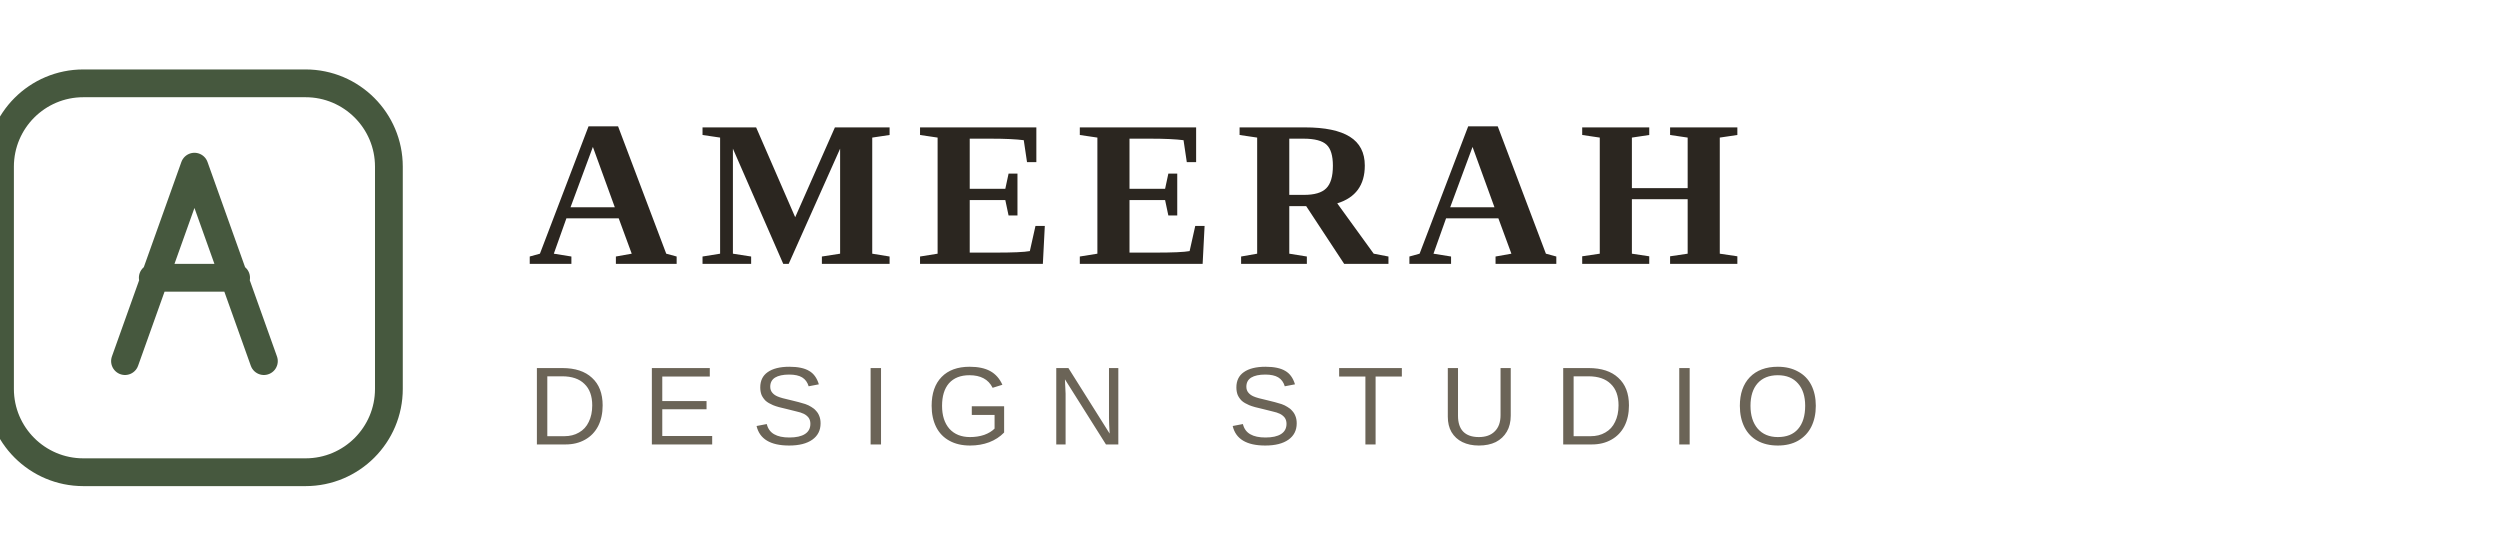
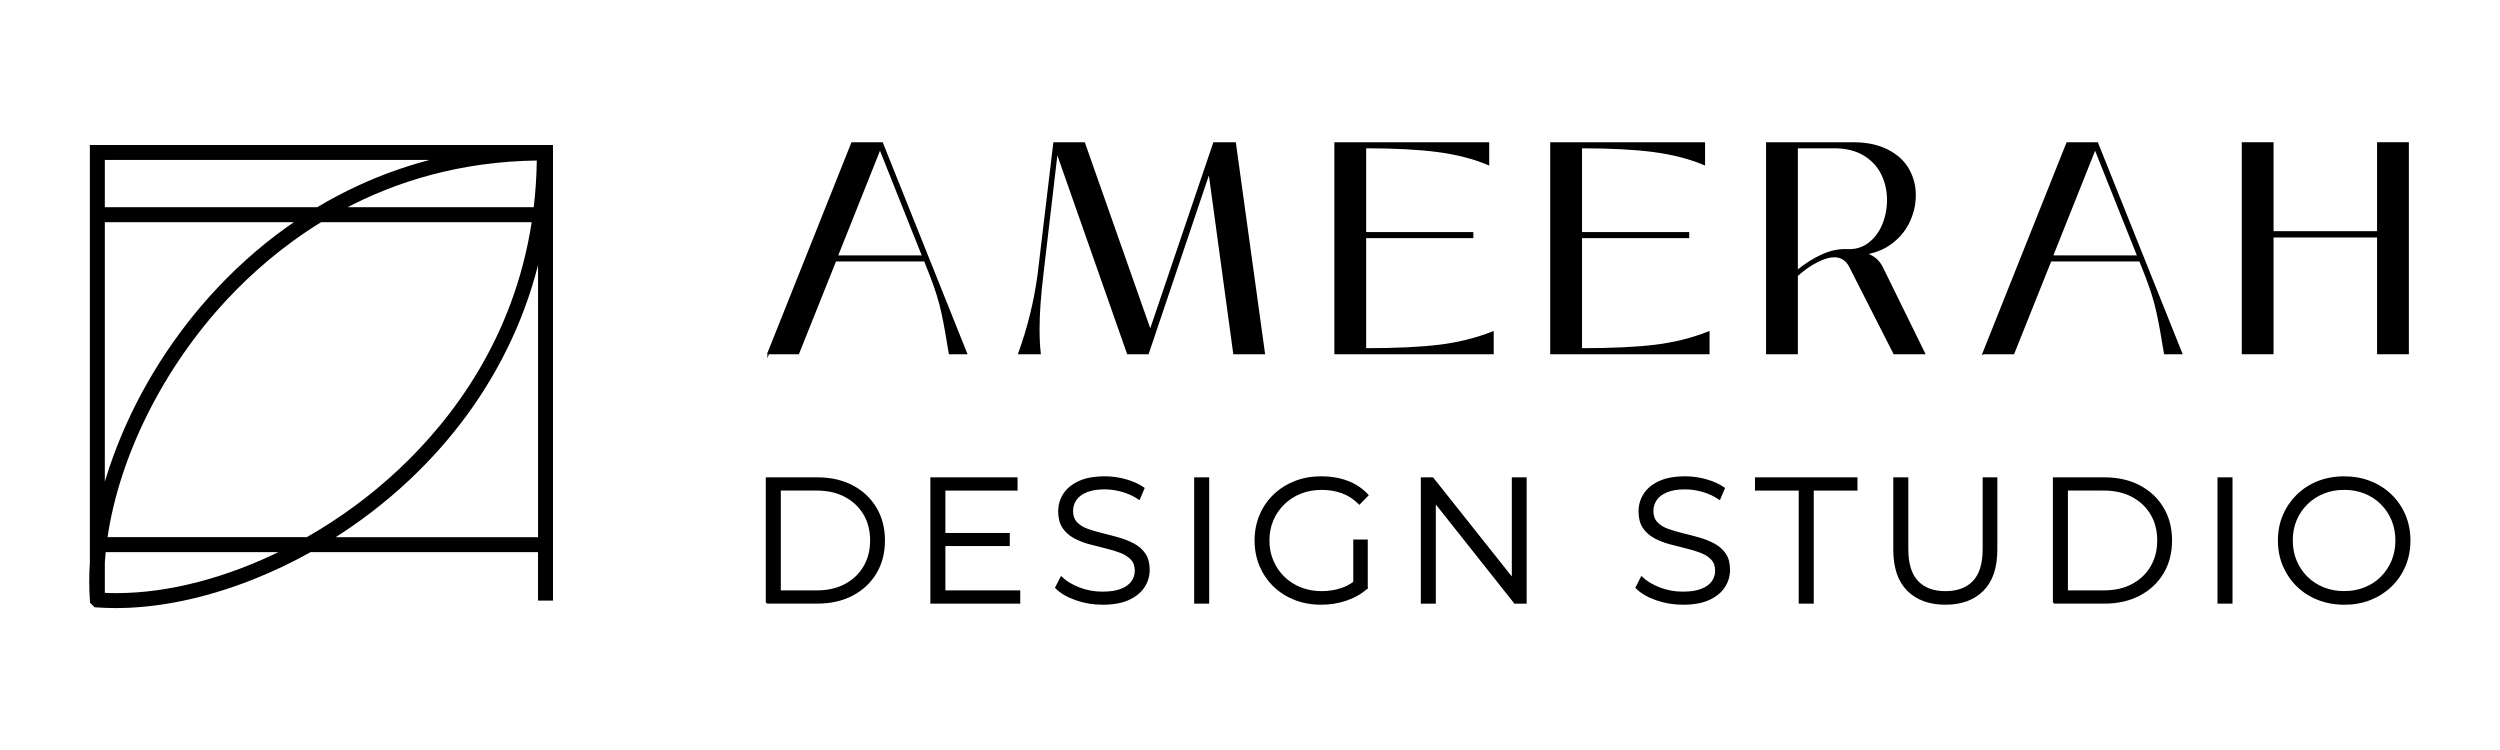
- <svg xmlns="http://www.w3.org/2000/svg" width="180" height="40" viewBox="0 0 180 40">
-   <rect x="0" y="6" width="28" height="28" rx="6" fill="none" stroke="#46583E" stroke-width="2" />
-   <path d="M9 26 L14 12 L19 26 M11 20 H17" stroke="#46583E" stroke-width="2" fill="none" stroke-linecap="round" stroke-linejoin="round" />
-   <text x="38" y="19" font-family="Georgia, 'Times New Roman', serif" font-size="15" letter-spacing="1.5" fill="#2B2620" font-weight="600">AMEERAH</text>
-   <text x="38" y="32" font-family="Arial, Helvetica, sans-serif" font-size="8" letter-spacing="2.5" fill="#6B6457">DESIGN STUDIO</text>
+ <svg xmlns="http://www.w3.org/2000/svg" id="Layer_2" data-name="Layer 2" viewBox="0 0 1000 300">
+   <defs>
+     <style>
+       .cls-1, .cls-2 {
+         stroke: #000;
+         stroke-miterlimit: 10;
+       }
+ 
+       .cls-2 {
+         stroke-width: .75px;
+       }
+     </style>
+   </defs>
+   <path class="cls-1" d="M36.44,58.49v166.6c-.33,5.09-.33,10.05,0,14.84l.06.93,1.56,1.56.93.06c2.41.17,4.86.25,7.35.25,16.97,0,35.68-3.88,54.6-11.36,7.9-3.12,15.65-6.82,23.17-11.02h91.6v19.4h4.99V58.49H36.44ZM213.94,83.39h-76.93c21.01-11.22,46.94-19.34,78.22-19.69-.08,6.82-.53,13.38-1.29,19.69ZM213.26,88.38c-7.1,47.03-32.02,79.7-53.5,99.82-11.24,10.54-23.79,19.69-36.91,27.16H42.44c4.7-32.75,22.27-68.43,48.29-96.2,9.6-10.25,22.07-21.28,37.58-30.79h84.95ZM175.91,63.48c-11.22,2.66-22.11,6.42-32.6,11.28-5.58,2.58-11.01,5.47-16.3,8.63H41.43v-19.91h134.48ZM41.43,88.38h77.73c-11.51,7.74-22.24,16.89-32.07,27.38-16.89,18.02-30.56,39.54-39.53,62.22-2.42,6.13-4.47,12.24-6.13,18.27v-107.87ZM46.51,237.75c-1.71,0-3.4-.04-5.08-.12v-12.68c.1-1.52.23-3.06.39-4.6h71.69c-22.31,11.14-45.77,17.4-67.01,17.4ZM132.55,215.37c10.93-6.83,21.25-14.74,30.62-23.52,17.52-16.42,31.31-35.33,40.99-56.22,5.03-10.85,8.89-22.12,11.56-33.75v113.5h-83.17Z" />
+   <g>
+     <g>
+       <path class="cls-2" d="M306.69,241.08v-49.77h20.26c5.31,0,9.97,1.06,13.97,3.16,4.01,2.11,7.12,5.04,9.35,8.78,2.23,3.74,3.34,8.06,3.34,12.94s-1.11,9.2-3.34,12.94c-2.23,3.74-5.34,6.67-9.35,8.78-4.01,2.11-8.66,3.16-13.97,3.16h-20.26ZM311.95,236.53h14.72c4.41,0,8.24-.86,11.48-2.6,3.25-1.73,5.77-4.12,7.57-7.18,1.8-3.06,2.7-6.58,2.7-10.56s-.9-7.56-2.7-10.59c-1.8-3.03-4.33-5.41-7.57-7.15-3.25-1.73-7.07-2.6-11.48-2.6h-14.72v40.67Z" />
+       <path class="cls-2" d="M377.79,236.53h29.93v4.55h-35.2v-49.77h34.13v4.55h-28.87v40.67ZM377.22,213.56h26.31v4.48h-26.31v-4.48Z" />
+       <path class="cls-2" d="M440.93,241.51c-3.7,0-7.24-.6-10.63-1.81-3.39-1.21-6.01-2.76-7.86-4.66l2.06-4.05c1.75,1.71,4.11,3.14,7.07,4.3,2.96,1.16,6.08,1.74,9.35,1.74s5.68-.39,7.64-1.17c1.97-.78,3.41-1.84,4.34-3.16.92-1.33,1.39-2.8,1.39-4.41,0-1.94-.56-3.51-1.67-4.69-1.11-1.18-2.57-2.12-4.37-2.81-1.8-.69-3.79-1.29-5.97-1.81-2.18-.52-4.36-1.08-6.54-1.67-2.18-.59-4.18-1.39-6.01-2.38-1.83-1-3.3-2.31-4.41-3.95-1.11-1.64-1.67-3.78-1.67-6.43,0-2.46.65-4.73,1.96-6.79,1.3-2.06,3.31-3.72,6.01-4.98,2.7-1.26,6.16-1.88,10.38-1.88,2.8,0,5.57.39,8.32,1.17,2.75.78,5.12,1.86,7.11,3.23l-1.78,4.2c-2.13-1.42-4.4-2.46-6.79-3.13-2.39-.66-4.7-1-6.93-1-2.99,0-5.45.4-7.39,1.21-1.94.81-3.38,1.88-4.3,3.24s-1.39,2.88-1.39,4.59c0,1.94.56,3.51,1.67,4.69,1.11,1.19,2.58,2.11,4.41,2.77,1.82.66,3.83,1.26,6.01,1.78,2.18.52,4.35,1.09,6.51,1.71,2.16.62,4.15,1.41,5.97,2.38,1.82.97,3.29,2.26,4.41,3.87,1.11,1.61,1.67,3.72,1.67,6.33,0,2.42-.66,4.66-1.99,6.72-1.33,2.06-3.35,3.72-6.08,4.98-2.73,1.26-6.22,1.88-10.49,1.88Z" />
+       <path class="cls-2" d="M478.04,241.08v-49.77h5.26v49.77h-5.26Z" />
+       <path class="cls-2" d="M528.45,241.51c-3.79,0-7.29-.63-10.49-1.88-3.2-1.26-5.97-3.02-8.32-5.3-2.35-2.28-4.17-4.95-5.47-8.03-1.3-3.08-1.96-6.45-1.96-10.1s.65-7.01,1.96-10.1c1.3-3.08,3.14-5.76,5.51-8.03,2.37-2.27,5.15-4.04,8.35-5.3,3.2-1.26,6.69-1.88,10.49-1.88s7.26.59,10.42,1.78c3.15,1.19,5.84,2.99,8.07,5.4l-3.27,3.34c-2.09-2.08-4.39-3.58-6.9-4.48-2.51-.9-5.21-1.35-8.11-1.35-3.08,0-5.91.51-8.5,1.53-2.58,1.02-4.83,2.47-6.75,4.34-1.92,1.87-3.41,4.05-4.48,6.54-1.07,2.49-1.6,5.23-1.6,8.21s.53,5.66,1.6,8.18c1.07,2.51,2.56,4.71,4.48,6.58,1.92,1.87,4.17,3.32,6.75,4.34,2.58,1.02,5.39,1.53,8.43,1.53,2.84,0,5.53-.43,8.07-1.28,2.54-.85,4.87-2.3,7-4.34l2.99,3.98c-2.37,2.09-5.14,3.66-8.32,4.73-3.18,1.07-6.49,1.6-9.95,1.6ZM541.68,234.54v-18.34h5.05v18.98l-5.05-.64Z" />
+       <path class="cls-2" d="M568.7,241.08v-49.77h4.34l34.34,43.23h-2.28v-43.23h5.19v49.77h-4.34l-34.27-43.23h2.28v43.23h-5.26Z" />
+       <path class="cls-2" d="M673.07,241.51c-3.7,0-7.24-.6-10.63-1.81-3.39-1.21-6.01-2.76-7.86-4.66l2.06-4.05c1.75,1.71,4.11,3.14,7.07,4.3,2.96,1.16,6.08,1.74,9.35,1.74s5.68-.39,7.64-1.17c1.97-.78,3.41-1.84,4.34-3.16.92-1.33,1.39-2.8,1.39-4.41,0-1.94-.56-3.51-1.67-4.69-1.11-1.18-2.57-2.12-4.37-2.81-1.8-.69-3.79-1.29-5.97-1.81-2.18-.52-4.36-1.08-6.54-1.67-2.18-.59-4.18-1.39-6.01-2.38-1.83-1-3.3-2.31-4.41-3.95-1.11-1.64-1.67-3.78-1.67-6.43,0-2.46.65-4.73,1.96-6.79,1.3-2.06,3.31-3.72,6.01-4.98,2.7-1.26,6.16-1.88,10.38-1.88,2.8,0,5.57.39,8.32,1.17,2.75.78,5.12,1.86,7.11,3.23l-1.78,4.2c-2.13-1.42-4.4-2.46-6.79-3.13-2.39-.66-4.7-1-6.93-1-2.99,0-5.45.4-7.39,1.21-1.94.81-3.38,1.88-4.3,3.24s-1.39,2.88-1.39,4.59c0,1.94.56,3.51,1.67,4.69,1.11,1.19,2.58,2.11,4.41,2.77,1.82.66,3.83,1.26,6.01,1.78,2.18.52,4.35,1.09,6.51,1.71,2.16.62,4.15,1.41,5.97,2.38,1.82.97,3.29,2.26,4.41,3.87,1.11,1.61,1.67,3.72,1.67,6.33,0,2.42-.66,4.66-1.99,6.72-1.33,2.06-3.35,3.72-6.08,4.98-2.73,1.26-6.22,1.88-10.49,1.88Z" />
+       <path class="cls-2" d="M719.86,241.08v-45.22h-17.49v-4.55h40.24v4.55h-17.49v45.22h-5.26Z" />
+       <path class="cls-2" d="M778.16,241.51c-6.35,0-11.35-1.82-15-5.47-3.65-3.65-5.47-9.05-5.47-16.21v-28.51h5.26v28.3c0,5.88,1.33,10.22,3.98,13.01,2.65,2.8,6.4,4.2,11.23,4.2s8.65-1.4,11.3-4.2c2.65-2.8,3.98-7.13,3.98-13.01v-28.3h5.12v28.51c0,7.16-1.81,12.56-5.44,16.21-3.63,3.65-8.62,5.47-14.97,5.47Z" />
+       <path class="cls-2" d="M821.53,241.08v-49.77h20.26c5.31,0,9.97,1.06,13.97,3.16,4.01,2.11,7.12,5.04,9.35,8.78,2.23,3.74,3.34,8.06,3.34,12.94s-1.11,9.2-3.34,12.94c-2.23,3.74-5.35,6.67-9.35,8.78-4.01,2.11-8.66,3.16-13.97,3.16h-20.26ZM826.79,236.53h14.72c4.41,0,8.24-.86,11.48-2.6,3.25-1.73,5.77-4.12,7.57-7.18s2.7-6.58,2.7-10.56-.9-7.56-2.7-10.59c-1.8-3.03-4.33-5.41-7.57-7.15-3.25-1.73-7.08-2.6-11.48-2.6h-14.72v40.67Z" />
+       <path class="cls-2" d="M887.37,241.08v-49.77h5.26v49.77h-5.26Z" />
+       <path class="cls-2" d="M937.71,241.51c-3.75,0-7.22-.63-10.42-1.88-3.2-1.26-5.97-3.03-8.32-5.33-2.35-2.3-4.17-4.98-5.47-8.03-1.3-3.06-1.96-6.41-1.96-10.06s.65-7,1.96-10.06c1.3-3.06,3.13-5.73,5.47-8.03,2.35-2.3,5.11-4.08,8.28-5.33,3.17-1.26,6.66-1.88,10.45-1.88s7.2.63,10.38,1.88c3.18,1.26,5.94,3.02,8.28,5.3,2.35,2.28,4.17,4.95,5.48,8.03,1.3,3.08,1.96,6.45,1.96,10.1s-.65,7.02-1.96,10.1c-1.3,3.08-3.13,5.76-5.48,8.03-2.35,2.27-5.11,4.04-8.28,5.3-3.18,1.26-6.64,1.88-10.38,1.88ZM937.71,236.81c2.99,0,5.75-.51,8.28-1.53,2.53-1.02,4.74-2.46,6.61-4.34,1.87-1.87,3.33-4.05,4.37-6.54,1.04-2.49,1.56-5.23,1.56-8.21s-.52-5.72-1.56-8.21c-1.04-2.49-2.5-4.67-4.37-6.54-1.87-1.87-4.08-3.32-6.61-4.34-2.54-1.02-5.3-1.53-8.28-1.53s-5.76.51-8.32,1.53c-2.56,1.02-4.79,2.47-6.68,4.34-1.9,1.87-3.37,4.05-4.41,6.54s-1.56,5.23-1.56,8.21.52,5.66,1.56,8.18c1.04,2.51,2.51,4.71,4.41,6.58,1.89,1.87,4.12,3.32,6.68,4.34,2.56,1.02,5.33,1.53,8.32,1.53Z" />
+     </g>
+     <g>
+       <path class="cls-2" d="M307.32,141.33l33.53-84.06h11.97l33.65,84.06h-6.59c-1.04-6.54-2.04-12.01-2.99-16.41-.96-4.39-2.39-9.06-4.31-14.01l-2.63-6.71h-35.8l-14.85,37.12h-11.98ZM351.99,59.3l-17.24,43.23h34.49l-17.24-43.23Z" />
+       <path class="cls-2" d="M407.67,141.33c3.75-10.38,6.35-21,7.78-31.85l6.23-52.21h11.97l26.46,75.2,25.51-75.2h8.38l11.62,84.06h-11.97l-9.94-72.81-24.55,72.81h-8.02l-28.38-80.83-5.75,49.1c-1.04,8.7-1.56,16.01-1.56,21.91,0,3.67.16,6.94.48,9.82h-8.26Z" />
+       <path class="cls-2" d="M546.09,139.65c12.13,0,21.99-.46,29.58-1.38,7.58-.92,14.73-2.69,21.44-5.33v8.38h-62.99V57.27h61.19v8.38c-5.91-2.47-12.67-4.21-20.3-5.21-7.62-1-17.26-1.5-28.92-1.5v34.25h42.87v1.68h-42.87v44.79Z" />
+       <path class="cls-2" d="M632.43,139.65c12.13,0,21.99-.46,29.58-1.38,7.58-.92,14.73-2.69,21.44-5.33v8.38h-62.99V57.27h61.19v8.38c-5.91-2.47-12.67-4.21-20.3-5.21-7.62-1-17.26-1.5-28.92-1.5v34.25h42.87v1.68h-42.87v44.79Z" />
+       <path class="cls-2" d="M769.66,141.33h-11.97l-17.6-34.61c-1.36-2.79-3.51-4.19-6.47-4.19-1.84,0-4.11.68-6.83,2.04-2.72,1.36-5.39,3.23-8.02,5.63v31.13h-11.97V57.27h34.37c5.43,0,10.02.96,13.77,2.87,3.75,1.92,6.53,4.45,8.32,7.6,1.8,3.15,2.69,6.57,2.69,10.24s-.74,6.93-2.21,10.24c-1.48,3.31-3.71,6.17-6.71,8.56-2.99,2.4-6.61,3.95-10.84,4.67,1.76.64,3.15,1.42,4.19,2.34,1.04.92,1.92,2.14,2.63,3.65l16.65,33.89ZM747.51,97.5c2.47-1.84,4.37-4.33,5.69-7.48,1.32-3.15,1.98-6.48,1.98-10,0-3.83-.8-7.34-2.4-10.54-1.6-3.19-4.01-5.75-7.24-7.66-3.23-1.92-7.17-2.87-11.8-2.87h-14.97v49.58c3.27-2.71,6.63-4.85,10.06-6.41,3.43-1.56,6.78-2.25,10.06-2.1,3.27.16,6.15-.68,8.62-2.51Z" />
+       <path class="cls-2" d="M793.37,141.33l33.53-84.06h11.98l33.65,84.06h-6.58c-1.04-6.54-2.04-12.01-2.99-16.41-.96-4.39-2.4-9.06-4.31-14.01l-2.63-6.71h-35.8l-14.85,37.12h-11.98ZM838.04,59.3l-17.24,43.23h34.49l-17.24-43.23Z" />
+       <path class="cls-2" d="M951.2,92.83v-35.57h11.97v84.06h-11.97v-46.7h-42.15v46.7h-11.97V57.27h11.97v35.57h42.15Z" />
+     </g>
+   </g>
</svg>
